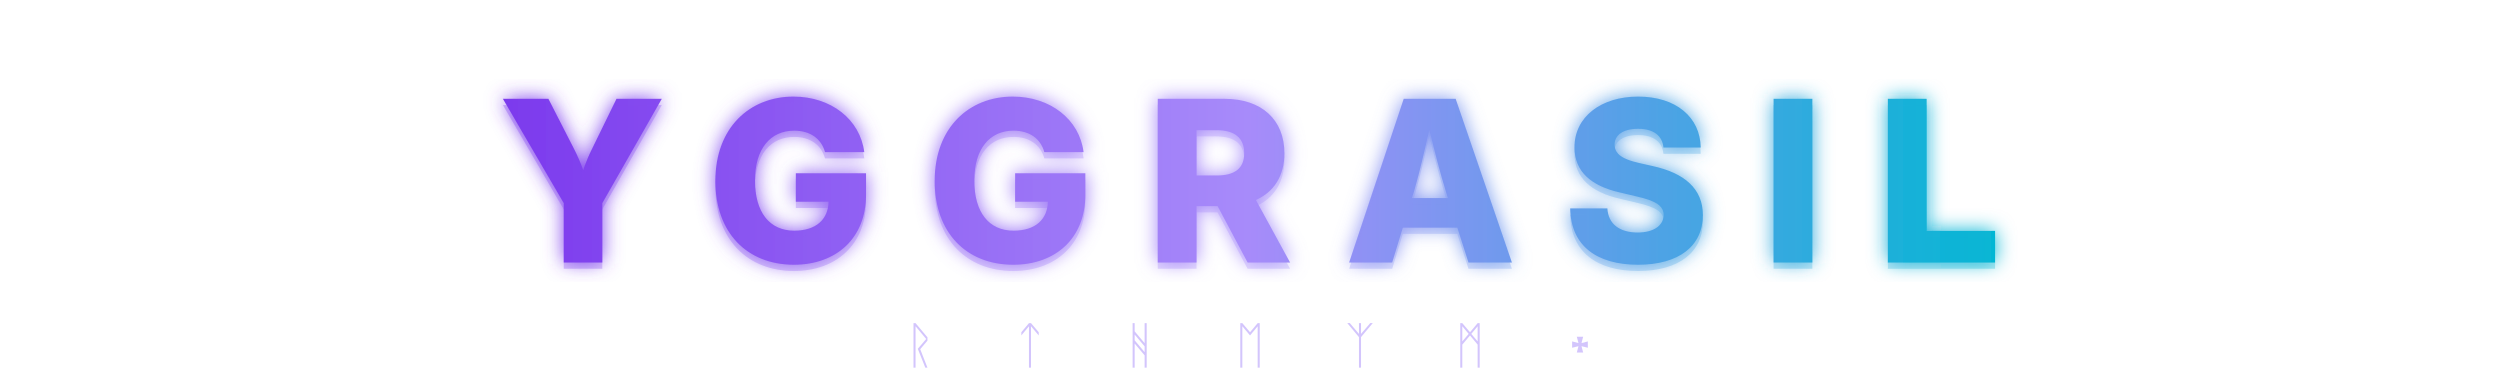
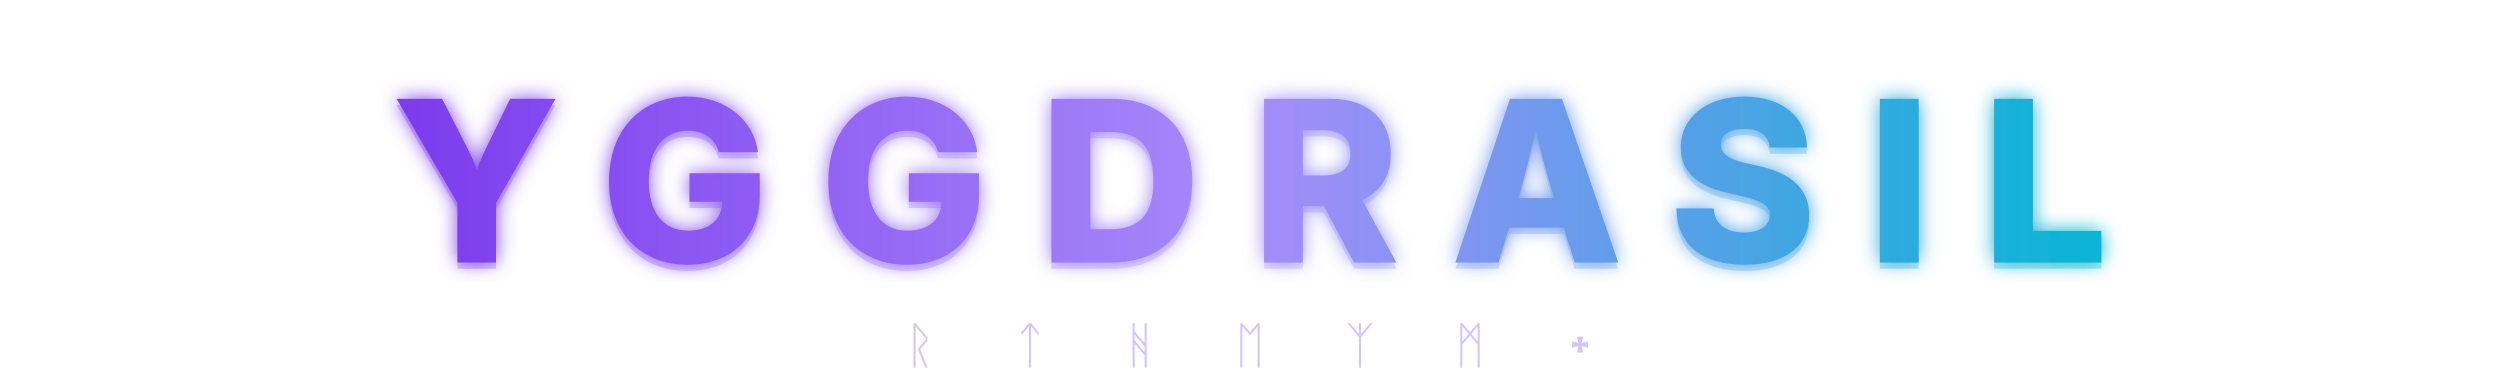
<svg xmlns="http://www.w3.org/2000/svg" viewBox="0 0 400 60" fill="none">
  <defs>
    <linearGradient id="textGrad" x1="0" y1="0" x2="1" y2="0">
      <stop offset="0%" stop-color="#7c3aed" />
      <stop offset="50%" stop-color="#a78bfa" />
      <stop offset="100%" stop-color="#06b6d4" />
    </linearGradient>
    <filter id="glow">
      <feGaussianBlur stdDeviation="1.5" result="b" />
      <feMerge>
        <feMergeNode in="b" />
        <feMergeNode in="SourceGraphic" />
      </feMerge>
    </filter>
  </defs>
-   <text x="200" y="42" text-anchor="middle" fill="url(#textGrad)" font-family="'Inter', 'Segoe UI', sans-serif" font-size="36" font-weight="800" letter-spacing="8" filter="url(#glow)">YGGRASIL</text>
-   <text x="200" y="42" text-anchor="middle" fill="url(#textGrad)" font-family="'Inter', 'Segoe UI', sans-serif" font-size="36" font-weight="800" letter-spacing="8" opacity="0.3" dy="1">YGGRASIL</text>
+   <text x="200" y="42" text-anchor="middle" fill="url(#textGrad)" font-family="'Inter', 'Segoe UI', sans-serif" font-size="36" font-weight="800" letter-spacing="8" filter="url(#glow)">YGGDRASIL</text>
+   <text x="200" y="42" text-anchor="middle" fill="url(#textGrad)" font-family="'Inter', 'Segoe UI', sans-serif" font-size="36" font-weight="800" letter-spacing="8" opacity="0.3" dy="1">YGGDRASIL</text>
  <line x1="60" y1="50" x2="340" y2="50" stroke="url(#textGrad)" stroke-width="0.5" opacity="0.3" />
  <text x="200" y="58" text-anchor="middle" fill="#a78bfa" font-family="serif" font-size="8" letter-spacing="4" opacity="0.5">ᚱ ᛏ ᚻ ᛖ ᛉ ᛗ ᛭</text>
</svg>
